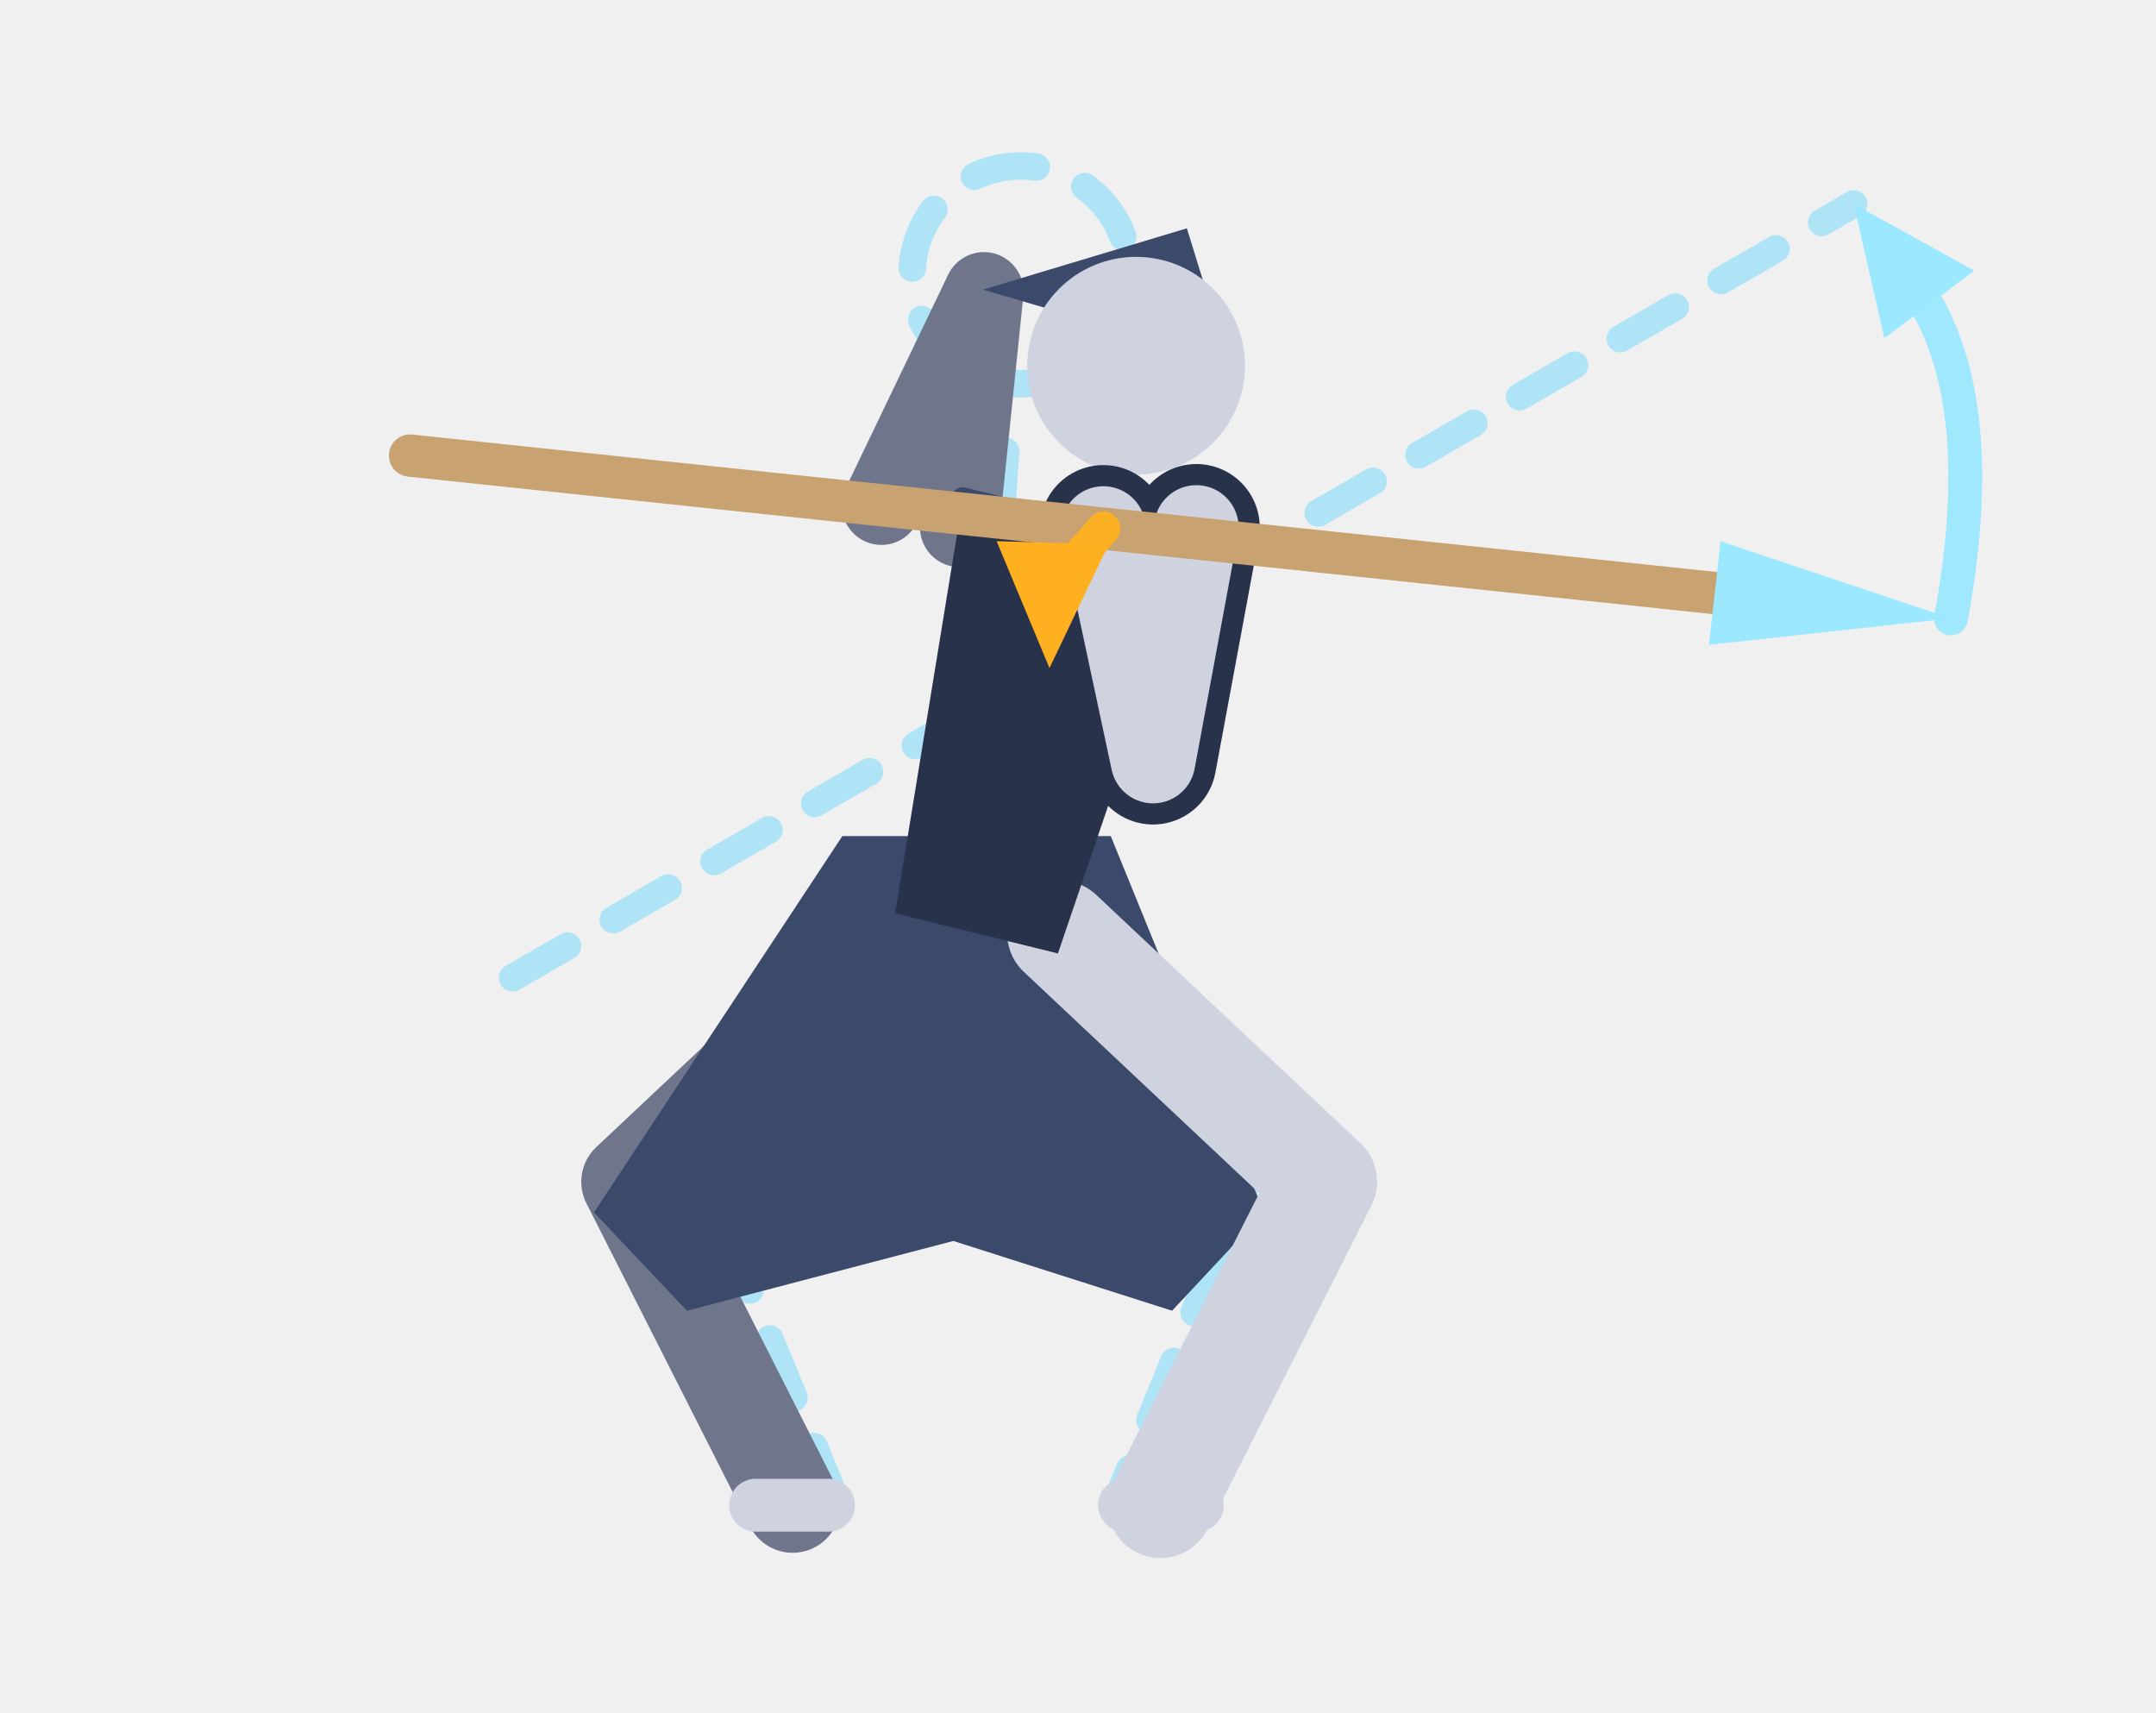
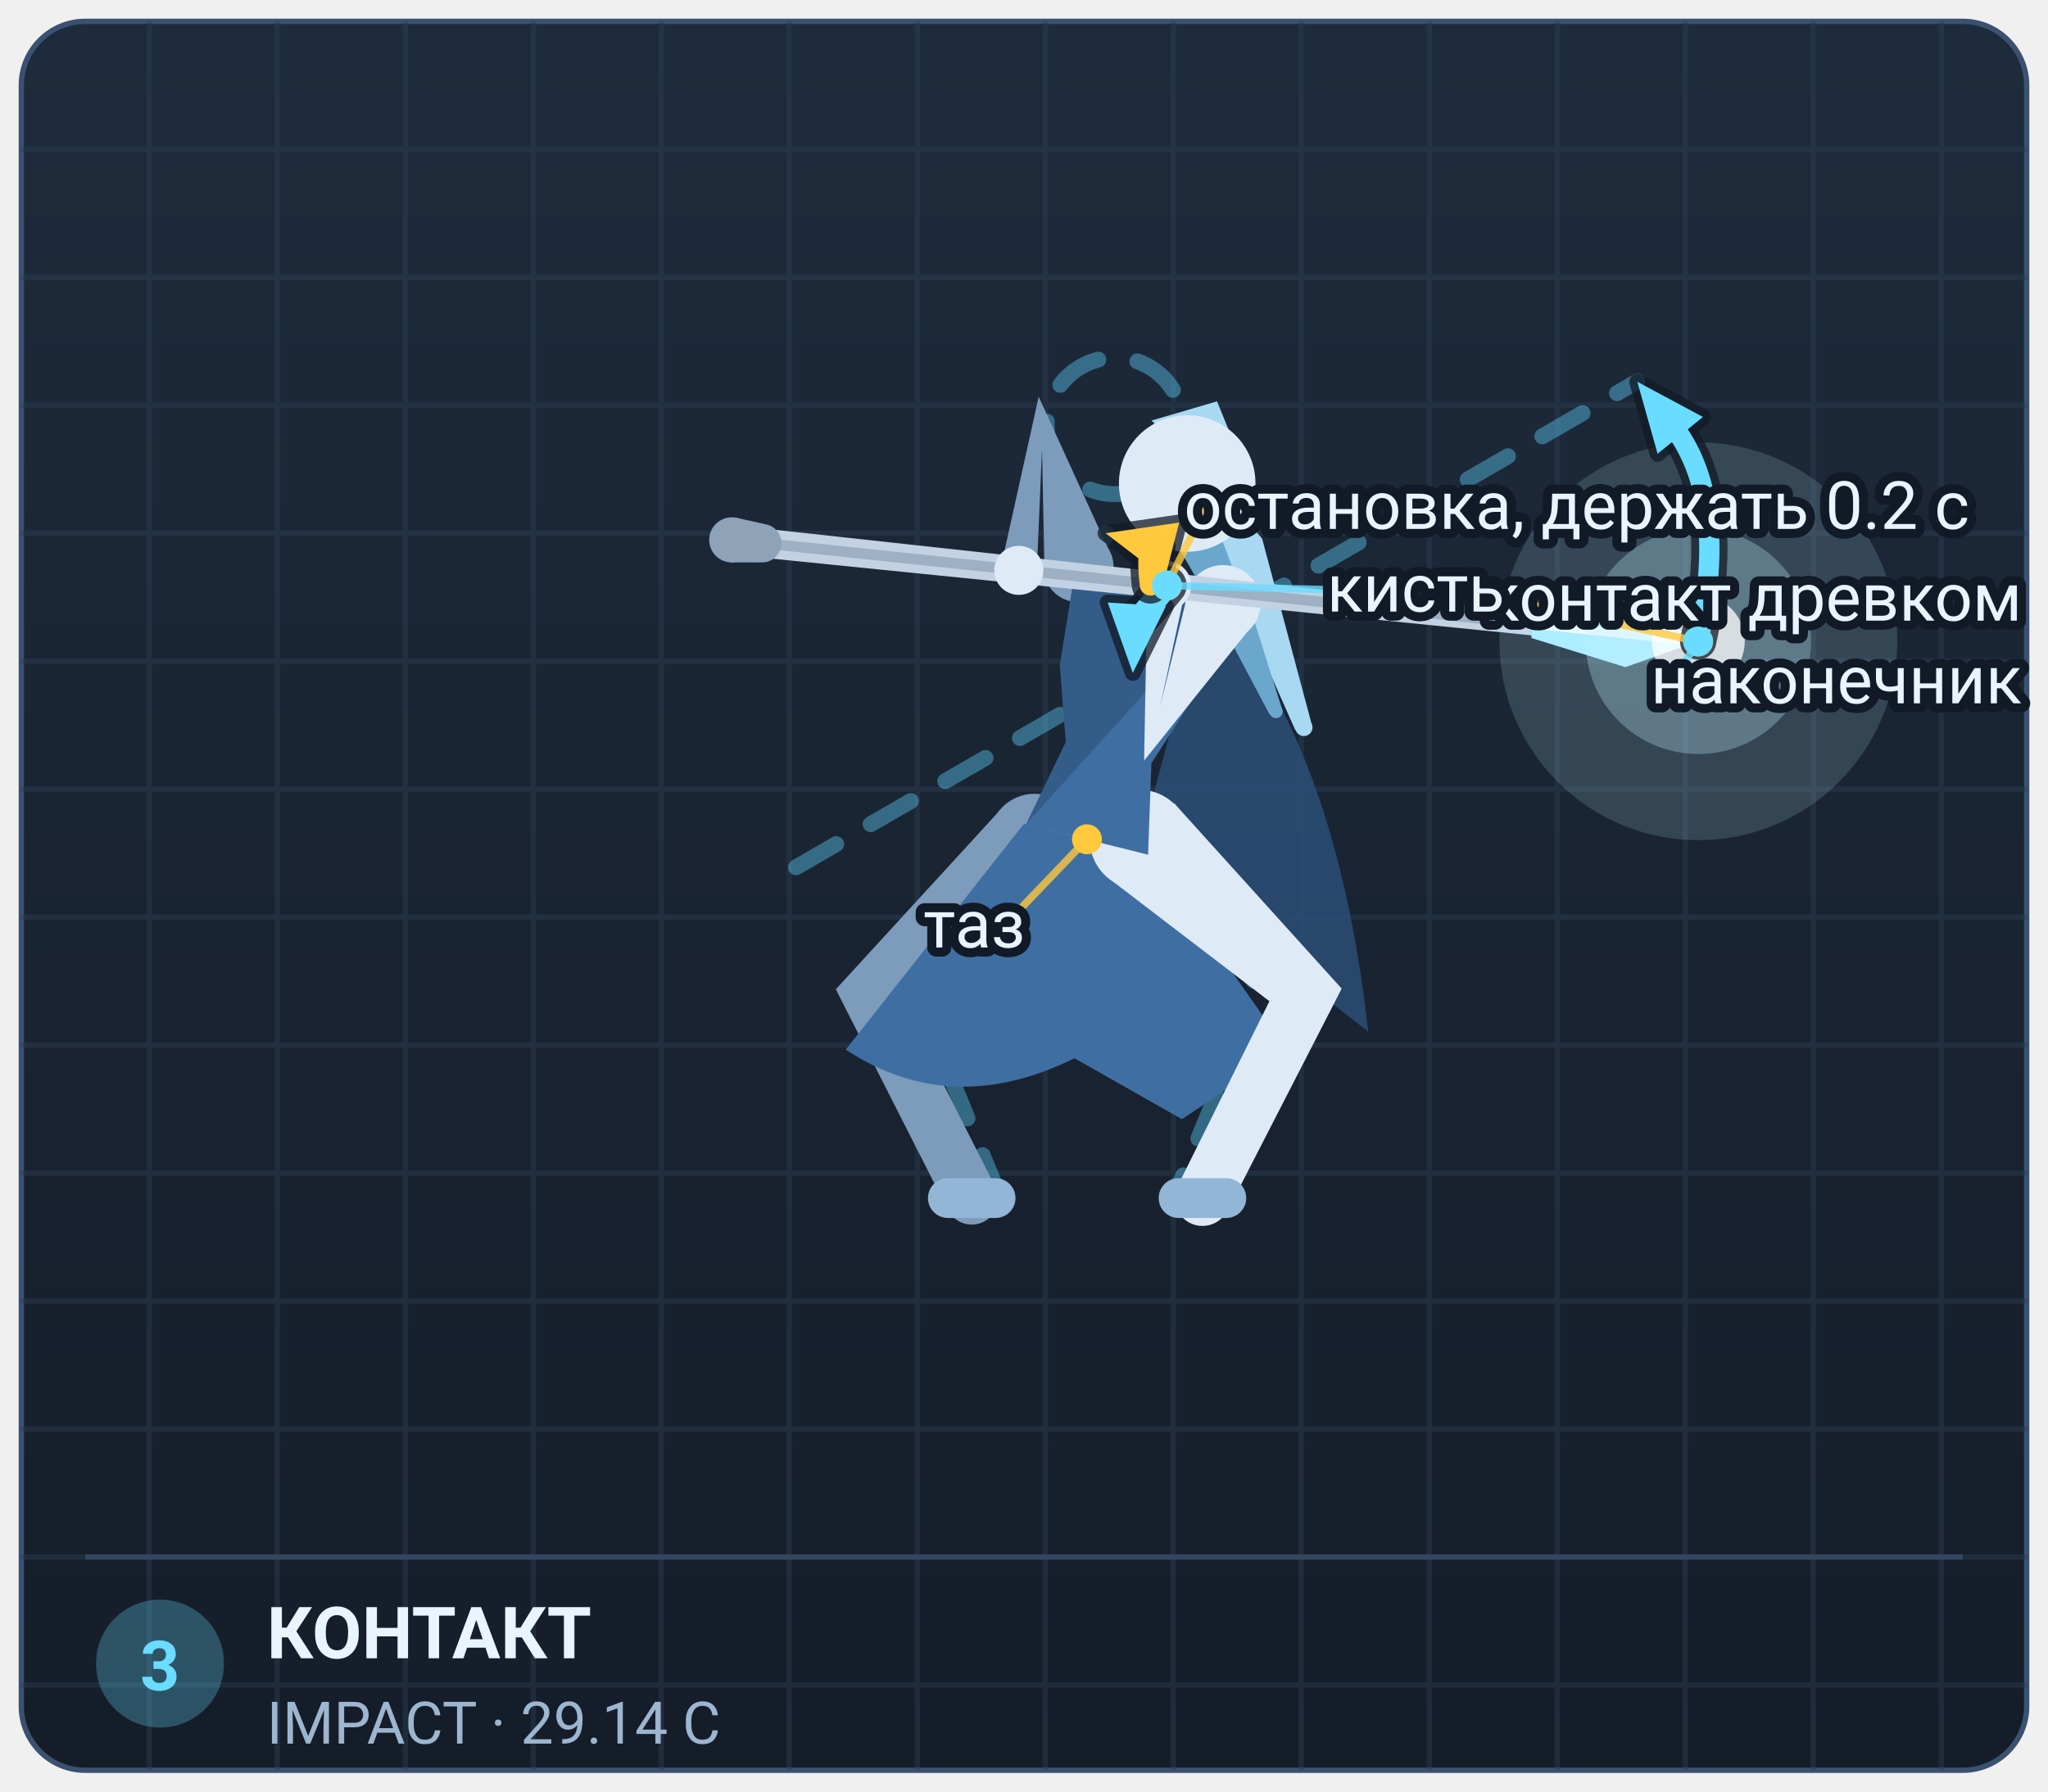
- <svg xmlns="http://www.w3.org/2000/svg" viewBox="33 45 204 162" role="img" width="100%" preserveAspectRatio="xMidYMid meet">
-   <g opacity="0.45" fill="none" stroke="#5fd4ff" stroke-width="2.6" stroke-dasharray="6 5" stroke-linecap="round" stroke-linejoin="round">
-     <polyline points="112.3,187.4 99.3,155.7 125.4,126.6 151.5,155.7 138.5,187.4" />
-     <polyline points="125.4,126.6 128.2,87.1" />
-     <polyline points="81.5,137.5 208.4,64.3" />
-     <circle cx="129.6" cy="71.0" r="10.3" />
+ <svg xmlns="http://www.w3.org/2000/svg" viewBox="0 0 384 336" width="100%" preserveAspectRatio="xMidYMid meet" role="img">
+   <defs>
+     <linearGradient id="g47754" x1="0" y1="0" x2="0" y2="1">
+       <stop offset="0" stop-color="#1e2b3c" />
+       <stop offset="1" stop-color="#151d29" />
+     </linearGradient>
+     <clipPath id="cg47754">
+       <rect x="4" y="4" width="376" height="328" rx="12" />
+     </clipPath>
+   </defs>
+   <rect x="4" y="4" width="376" height="328" rx="12" fill="url(#g47754)" stroke="#3a5170" />
+   <g clip-path="url(#cg47754)" stroke="#2b3d52" stroke-width="1" opacity="0.45">
+     <line x1="28" y1="4" x2="28" y2="332" />
+     <line x1="52" y1="4" x2="52" y2="332" />
+     <line x1="76" y1="4" x2="76" y2="332" />
+     <line x1="100" y1="4" x2="100" y2="332" />
+     <line x1="124" y1="4" x2="124" y2="332" />
+     <line x1="148" y1="4" x2="148" y2="332" />
+     <line x1="172" y1="4" x2="172" y2="332" />
+     <line x1="196" y1="4" x2="196" y2="332" />
+     <line x1="220" y1="4" x2="220" y2="332" />
+     <line x1="244" y1="4" x2="244" y2="332" />
+     <line x1="268" y1="4" x2="268" y2="332" />
+     <line x1="292" y1="4" x2="292" y2="332" />
+     <line x1="316" y1="4" x2="316" y2="332" />
+     <line x1="340" y1="4" x2="340" y2="332" />
+     <line x1="364" y1="4" x2="364" y2="332" />
+     <line x1="4" y1="28" x2="380" y2="28" />
+     <line x1="4" y1="52" x2="380" y2="52" />
+     <line x1="4" y1="76" x2="380" y2="76" />
+     <line x1="4" y1="100" x2="380" y2="100" />
+     <line x1="4" y1="124" x2="380" y2="124" />
+     <line x1="4" y1="148" x2="380" y2="148" />
+     <line x1="4" y1="172" x2="380" y2="172" />
+     <line x1="4" y1="196" x2="380" y2="196" />
+     <line x1="4" y1="220" x2="380" y2="220" />
+     <line x1="4" y1="244" x2="380" y2="244" />
+     <line x1="4" y1="268" x2="380" y2="268" />
+     <line x1="4" y1="292" x2="380" y2="292" />
+     <line x1="4" y1="316" x2="380" y2="316" />
  </g>
-   <polyline points="108.0,187.4 92.5,156.8 117.5,133.3" fill="none" stroke="#6f768c" stroke-width="9.0" stroke-linecap="round" stroke-linejoin="round" />
-   <polyline points="123.8,94.9 126.1,72.6 116.4,92.8" fill="none" stroke="#6f768c" stroke-width="7.5" stroke-linecap="round" stroke-linejoin="round" />
-   <polygon points="112.7,124.1 89.2,159.7 98.0,169.0 123.2,162.4 143.9,169.0 152.6,159.7 138.1,124.1" fill="#3b4a6b" />
-   <polyline points="142.8,187.4 158.3,156.8 133.3,133.3" fill="none" stroke="#cfd3e0" stroke-width="10.0" stroke-linecap="round" stroke-linejoin="round" />
-   <polygon points="124.1,92.2 145.9,97.6 133.1,135.2 117.7,131.4" fill="#28324a" />
-   <polyline points="124.1,92.2 145.9,97.6" fill="none" stroke="#3b4a6b" stroke-width="2.2" stroke-linecap="round" />
-   <polygon points="126.0,72.4 145.3,66.6 149.2,79.2" fill="#3b4a6b" />
-   <circle cx="140.5" cy="79.6" r="10.3" fill="#cfd3e0" />
-   <polyline points="146.2,94.9 142.1,117.0 137.4,95.0" fill="none" stroke="#28324a" stroke-width="12.0" stroke-linecap="round" stroke-linejoin="round" />
-   <polyline points="146.2,94.9 142.1,117.0 137.4,95.0" fill="none" stroke="#cfd3e0" stroke-width="8.0" stroke-linecap="round" stroke-linejoin="round" />
-   <line x1="71.8" y1="88.1" x2="195.2" y2="101.1" stroke="#c8a271" stroke-width="4.0" stroke-linecap="round" />
-   <polygon points="217.6,103.5 195.8,96.2 194.7,106.0" fill="#9be8ff" />
-   <rect x="102.0" y="184.9" width="11.9" height="5" rx="2.5" fill="#cfd3e0" />
-   <rect x="136.9" y="184.9" width="11.9" height="5" rx="2.5" fill="#cfd3e0" />
-   <path d="M 137.4 95.0 Q 132.5 100.7 132.5 99.2" fill="none" stroke="#ffb020" stroke-width="3.2" stroke-linecap="round" opacity="0.95" />
-   <polygon points="132.3,108.2 127.3,96.2 137.9,96.5" fill="#ffb020" />
-   <path d="M 217.6 103.5 Q 221.6 81.9 213.8 71.5" fill="none" stroke="#9be8ff" stroke-width="3.2" stroke-linecap="round" opacity="0.95" />
-   <polygon points="208.4,64.3 219.8,70.6 211.3,77.0" fill="#9be8ff" />
+   <g transform="translate(203.83,224.69) scale(1.2431)">
+     <g opacity="0.40" fill="none" stroke="#5fd4ff" stroke-width="2.4" stroke-dasharray="7 6" stroke-linecap="round" stroke-linejoin="round">
+       <polyline points="-13.1,-0.0 -26.1,-31.7 0.0,-60.8 26.1,-31.7 13.1,-0.0" />
+       <polyline points="0.0,-60.8 2.8,-100.3" />
+       <polyline points="-43.9,-49.9 83.0,-123.2" />
+       <circle cx="4.2" cy="-116.5" r="10.3" />
+     </g>
+     <path d="M 17.9 -90.5 Q 37.5 -69.4 42.4 -25.1 L 7.7 -52.2 Z" fill="#2a4d75" opacity="0.85" />
+     <polygon points="-21.0,1.8 -37.9,-31.5 -12.6,-59.1 -3.2,-49.1 -28.0,-29.7 -13.9,-1.8" fill="#7d9cbb" opacity="1.00" />
+     <circle cx="-17.4" cy="-0.0" r="4.0" fill="#7d9cbb" />
+     <circle cx="-7.9" cy="-54.1" r="6.9" fill="#7d9cbb" />
+     <polygon points="-6.4,-93.9 -6.8,-113.0 -7.6,-94.3 -13.0,-95.2 -7.3,-120.9 3.8,-96.6" fill="#7d9cbb" opacity="1.00" />
+     <circle cx="-1.3" cy="-95.2" r="5.3" fill="#7d9cbb" />
+     <circle cx="-10.3" cy="-94.7" r="2.8" fill="#7d9cbb" />
+     <path d="M -9.5 -56.5 L -36.4 -22.4 Q -20.5 -11.9 -1.9 -21.1 Q -1.9 -21.1 14.3 -11.9 Q 14.3 -11.9 30.1 -22.4 L 9.5 -51.7 Z" fill="#3f6fa2" />
+     <polygon points="13.7,-1.9 27.5,-29.7 2.8,-48.6 13.1,-59.6 38.4,-31.6 21.2,1.9" fill="#dfeaf7" opacity="1.00" />
+     <circle cx="17.4" cy="-0.0" r="4.2" fill="#dfeaf7" />
+     <circle cx="7.9" cy="-54.1" r="7.5" fill="#dfeaf7" />
+     <polygon points="20.9,-89.7 16.0,-75.4 9.7,-65.6 9.2,-51.8 -9.2,-56.4 -3.2,-68.8 -4.1,-80.4 -1.7,-95.4" fill="#3f6fa2" />
+     <polygon points="-9.2,-56.4 -3.2,-68.8 -4.1,-80.4 -1.7,-95.4 20.9,-89.7" fill="#2a4d75" opacity="0.55" />
+     <polygon points="15.1,-112.4 26.4,-99.5 33.9,-71.4 31.4,-70.6 20.1,-96.1 8.4,-105.6" fill="#a8d8f2" opacity="1.00" />
+     <circle cx="11.7" cy="-109.0" r="4.8" fill="#a8d8f2" />
+     <circle cx="32.7" cy="-71.0" r="1.3" fill="#a8d8f2" />
+     <polygon points="15.0,-110.7 23.5,-92.5 29.4,-73.8 27.5,-73.0 18.4,-90.2 8.5,-107.3" fill="#6ba7cd" opacity="1.00" />
+     <circle cx="11.7" cy="-109.0" r="3.7" fill="#6ba7cd" />
+     <circle cx="28.5" cy="-73.4" r="1.0" fill="#6ba7cd" />
+     <polygon points="11.5,-112.2 21.0,-110.8 25.8,-89.7 24.1,-89.2 17.1,-108.2 11.9,-105.9" fill="#a8d8f2" opacity="1.00" />
+     <circle cx="11.7" cy="-109.0" r="3.2" fill="#a8d8f2" />
+     <circle cx="25.0" cy="-89.5" r="0.9" fill="#a8d8f2" />
+     <polygon points="19.6,-120.2 24.8,-107.4 21.0,-107.0 9.7,-117.3" fill="#a8d8f2" />
+     <circle cx="15.1" cy="-107.8" r="10.3" fill="#dfeaf7" />
+     <polygon points="25.5,-87.1 8.6,-66.0 9.1,-92.7 14.9,-92.1 11.0,-74.1 15.5,-92.5" fill="#dfeaf7" opacity="1.00" />
+     <circle cx="20.5" cy="-89.8" r="5.7" fill="#dfeaf7" />
+     <circle cx="12.0" cy="-92.4" r="2.9" fill="#dfeaf7" />
+     <polygon points="-53.3,-101.5 67.4,-88.3 67.0,-84.9 -53.8,-97.1" fill="#c3d2e2" opacity="1.00" />
+     <circle cx="-53.6" cy="-99.3" r="2.2" fill="#c3d2e2" />
+     <circle cx="67.2" cy="-86.6" r="1.7" fill="#c3d2e2" />
+     <line x1="-53.6" y1="-99.3" x2="67.2" y2="-86.6" stroke="#8fa3b8" stroke-width="1.6" opacity="0.7" />
+     <polygon points="-53.2,-102.7 -48.7,-101.7 -49.3,-95.9 -53.9,-95.9" fill="#8fa3b8" opacity="1.00" />
+     <circle cx="-53.6" cy="-99.3" r="3.4" fill="#8fa3b8" />
+     <circle cx="-49.0" cy="-98.8" r="2.9" fill="#8fa3b8" />
+     <polygon points="92.2,-84.0 82.2,-90.1 67.4,-88.7 67.0,-84.5 81.2,-80.1" fill="#a9ecff" />
+     <line x1="67.2" y1="-86.6" x2="92.2" y2="-84.0" stroke="#ffffff" stroke-width="1.4" opacity="0.85" />
+     <circle cx="-10.3" cy="-94.7" r="3.7" fill="#dfeaf7" />
+     <circle cx="12.0" cy="-92.4" r="3.7" fill="#dfeaf7" />
+     <rect x="-24.0" y="-3.0" width="13.2" height="6" rx="3" fill="#93b6d6" />
+     <rect x="10.8" y="-3.0" width="13.2" height="6" rx="3" fill="#93b6d6" />
+     <circle cx="92.2" cy="-84.0" r="30" fill="#bff2ff" opacity="0.16" />
+     <circle cx="92.2" cy="-84.0" r="17" fill="#bff2ff" opacity="0.30" />
+     <circle cx="92.2" cy="-84.0" r="7" fill="#ffffff" opacity="0.75" />
+   </g>
+   <path d="M 218.8 109.8 Q 212.9 117.0 213.0 116.3" fill="none" stroke="#111a26" stroke-width="7.4" stroke-linecap="round" opacity="0.75" />
+   <polygon points="212.4,126.2 207.7,113.0 218.6,113.7" fill="none" stroke="#111a26" stroke-width="3" stroke-linejoin="round" opacity="0.75" />
+   <path d="M 218.8 109.8 Q 212.9 117.0 213.0 116.3" fill="none" stroke="#69dcff" stroke-width="4.4" stroke-linecap="round" />
+   <polygon points="212.4,126.2 207.7,113.0 218.6,113.7" fill="#69dcff" />
+   <path d="M 318.4 120.3 Q 324.4 93.2 313.3 79.4" fill="none" stroke="#111a26" stroke-width="6.8" stroke-linecap="round" opacity="0.75" />
+   <polygon points="307.0,71.6 319.3,78.2 310.8,85.1" fill="none" stroke="#111a26" stroke-width="3" stroke-linejoin="round" opacity="0.75" />
+   <path d="M 318.4 120.3 Q 324.4 93.2 313.3 79.4" fill="none" stroke="#69dcff" stroke-width="3.8" stroke-linecap="round" />
+   <polygon points="307.0,71.6 319.3,78.2 310.8,85.1" fill="#69dcff" />
+   <path d="M 215.7 109.7 Q 214.8 101.9 216.9 102.5" fill="none" stroke="#111a26" stroke-width="7.0" stroke-linecap="round" opacity="0.75" />
+   <polygon points="207.3,100.0 221.1,98.0 218.4,108.5" fill="none" stroke="#111a26" stroke-width="3" stroke-linejoin="round" opacity="0.75" />
+   <path d="M 215.7 109.7 Q 214.8 101.9 216.9 102.5" fill="none" stroke="#ffc83d" stroke-width="4.0" stroke-linecap="round" />
+   <polygon points="207.3,100.0 221.1,98.0 218.4,108.5" fill="#ffc83d" />
+   <line x1="318.4" y1="120.3" x2="282.2" y2="112.4" stroke="#ffc83d" stroke-width="1.4" opacity="0.8" />
+   <circle cx="318.4" cy="120.3" r="2.8" fill="#ffc83d" />
+   <text x="278.2" y="116.4" fill="#e8f4ff" font-size="12.5" text-anchor="start" font-family="Segoe UI, Roboto, sans-serif" paint-order="stroke" stroke="#111a26" stroke-width="3.4" stroke-linejoin="round">контакт древком</text>
+   <line x1="318.4" y1="120.3" x2="313.5" y2="127.9" stroke="#69dcff" stroke-width="1.4" opacity="0.8" />
+   <circle cx="318.4" cy="120.3" r="2.8" fill="#69dcff" />
+   <text x="309.5" y="131.9" fill="#e8f4ff" font-size="12.5" text-anchor="start" font-family="Segoe UI, Roboto, sans-serif" paint-order="stroke" stroke="#111a26" stroke-width="3.4" stroke-linejoin="round">наконечник</text>
+   <line x1="218.8" y1="109.8" x2="226.0" y2="95.2" stroke="#ffc83d" stroke-width="1.4" opacity="0.8" />
+   <circle cx="218.8" cy="109.8" r="2.8" fill="#ffc83d" />
+   <text x="222.0" y="99.2" fill="#e8f4ff" font-size="12.5" text-anchor="start" font-family="Segoe UI, Roboto, sans-serif" paint-order="stroke" stroke="#111a26" stroke-width="3.4" stroke-linejoin="round">остановка, держать 0.2 с</text>
+   <line x1="218.8" y1="109.8" x2="252.8" y2="110.7" stroke="#69dcff" stroke-width="1.4" opacity="0.8" />
+   <circle cx="218.8" cy="109.8" r="2.8" fill="#69dcff" />
+   <text x="248.8" y="114.7" fill="#e8f4ff" font-size="12.5" text-anchor="start" font-family="Segoe UI, Roboto, sans-serif" paint-order="stroke" stroke="#111a26" stroke-width="3.4" stroke-linejoin="round">кисть</text>
+   <line x1="203.8" y1="157.4" x2="188.2" y2="173.7" stroke="#ffc83d" stroke-width="1.4" opacity="0.8" />
+   <circle cx="203.8" cy="157.4" r="2.8" fill="#ffc83d" />
+   <text x="192.2" y="177.7" fill="#e8f4ff" font-size="12.5" text-anchor="end" font-family="Segoe UI, Roboto, sans-serif" paint-order="stroke" stroke="#111a26" stroke-width="3.4" stroke-linejoin="round">таз</text>
+   <line x1="16" y1="292" x2="368" y2="292" stroke="#3a5170" opacity="0.7" />
+   <circle cx="30" cy="312" r="12" fill="#69dcff" opacity="0.28" />
+   <text x="30" y="317" fill="#69dcff" font-size="13" font-weight="700" text-anchor="middle" font-family="Segoe UI, Roboto, sans-serif">3</text>
+   <text x="50" y="311" fill="#e8f4ff" font-size="13.5" font-weight="700" font-family="Segoe UI, Roboto, sans-serif">КОНТАКТ</text>
+   <text x="50" y="327" fill="#9db6cf" font-size="11" font-family="Segoe UI, Roboto, sans-serif">IMPACT · 29.14 С</text>
</svg>
